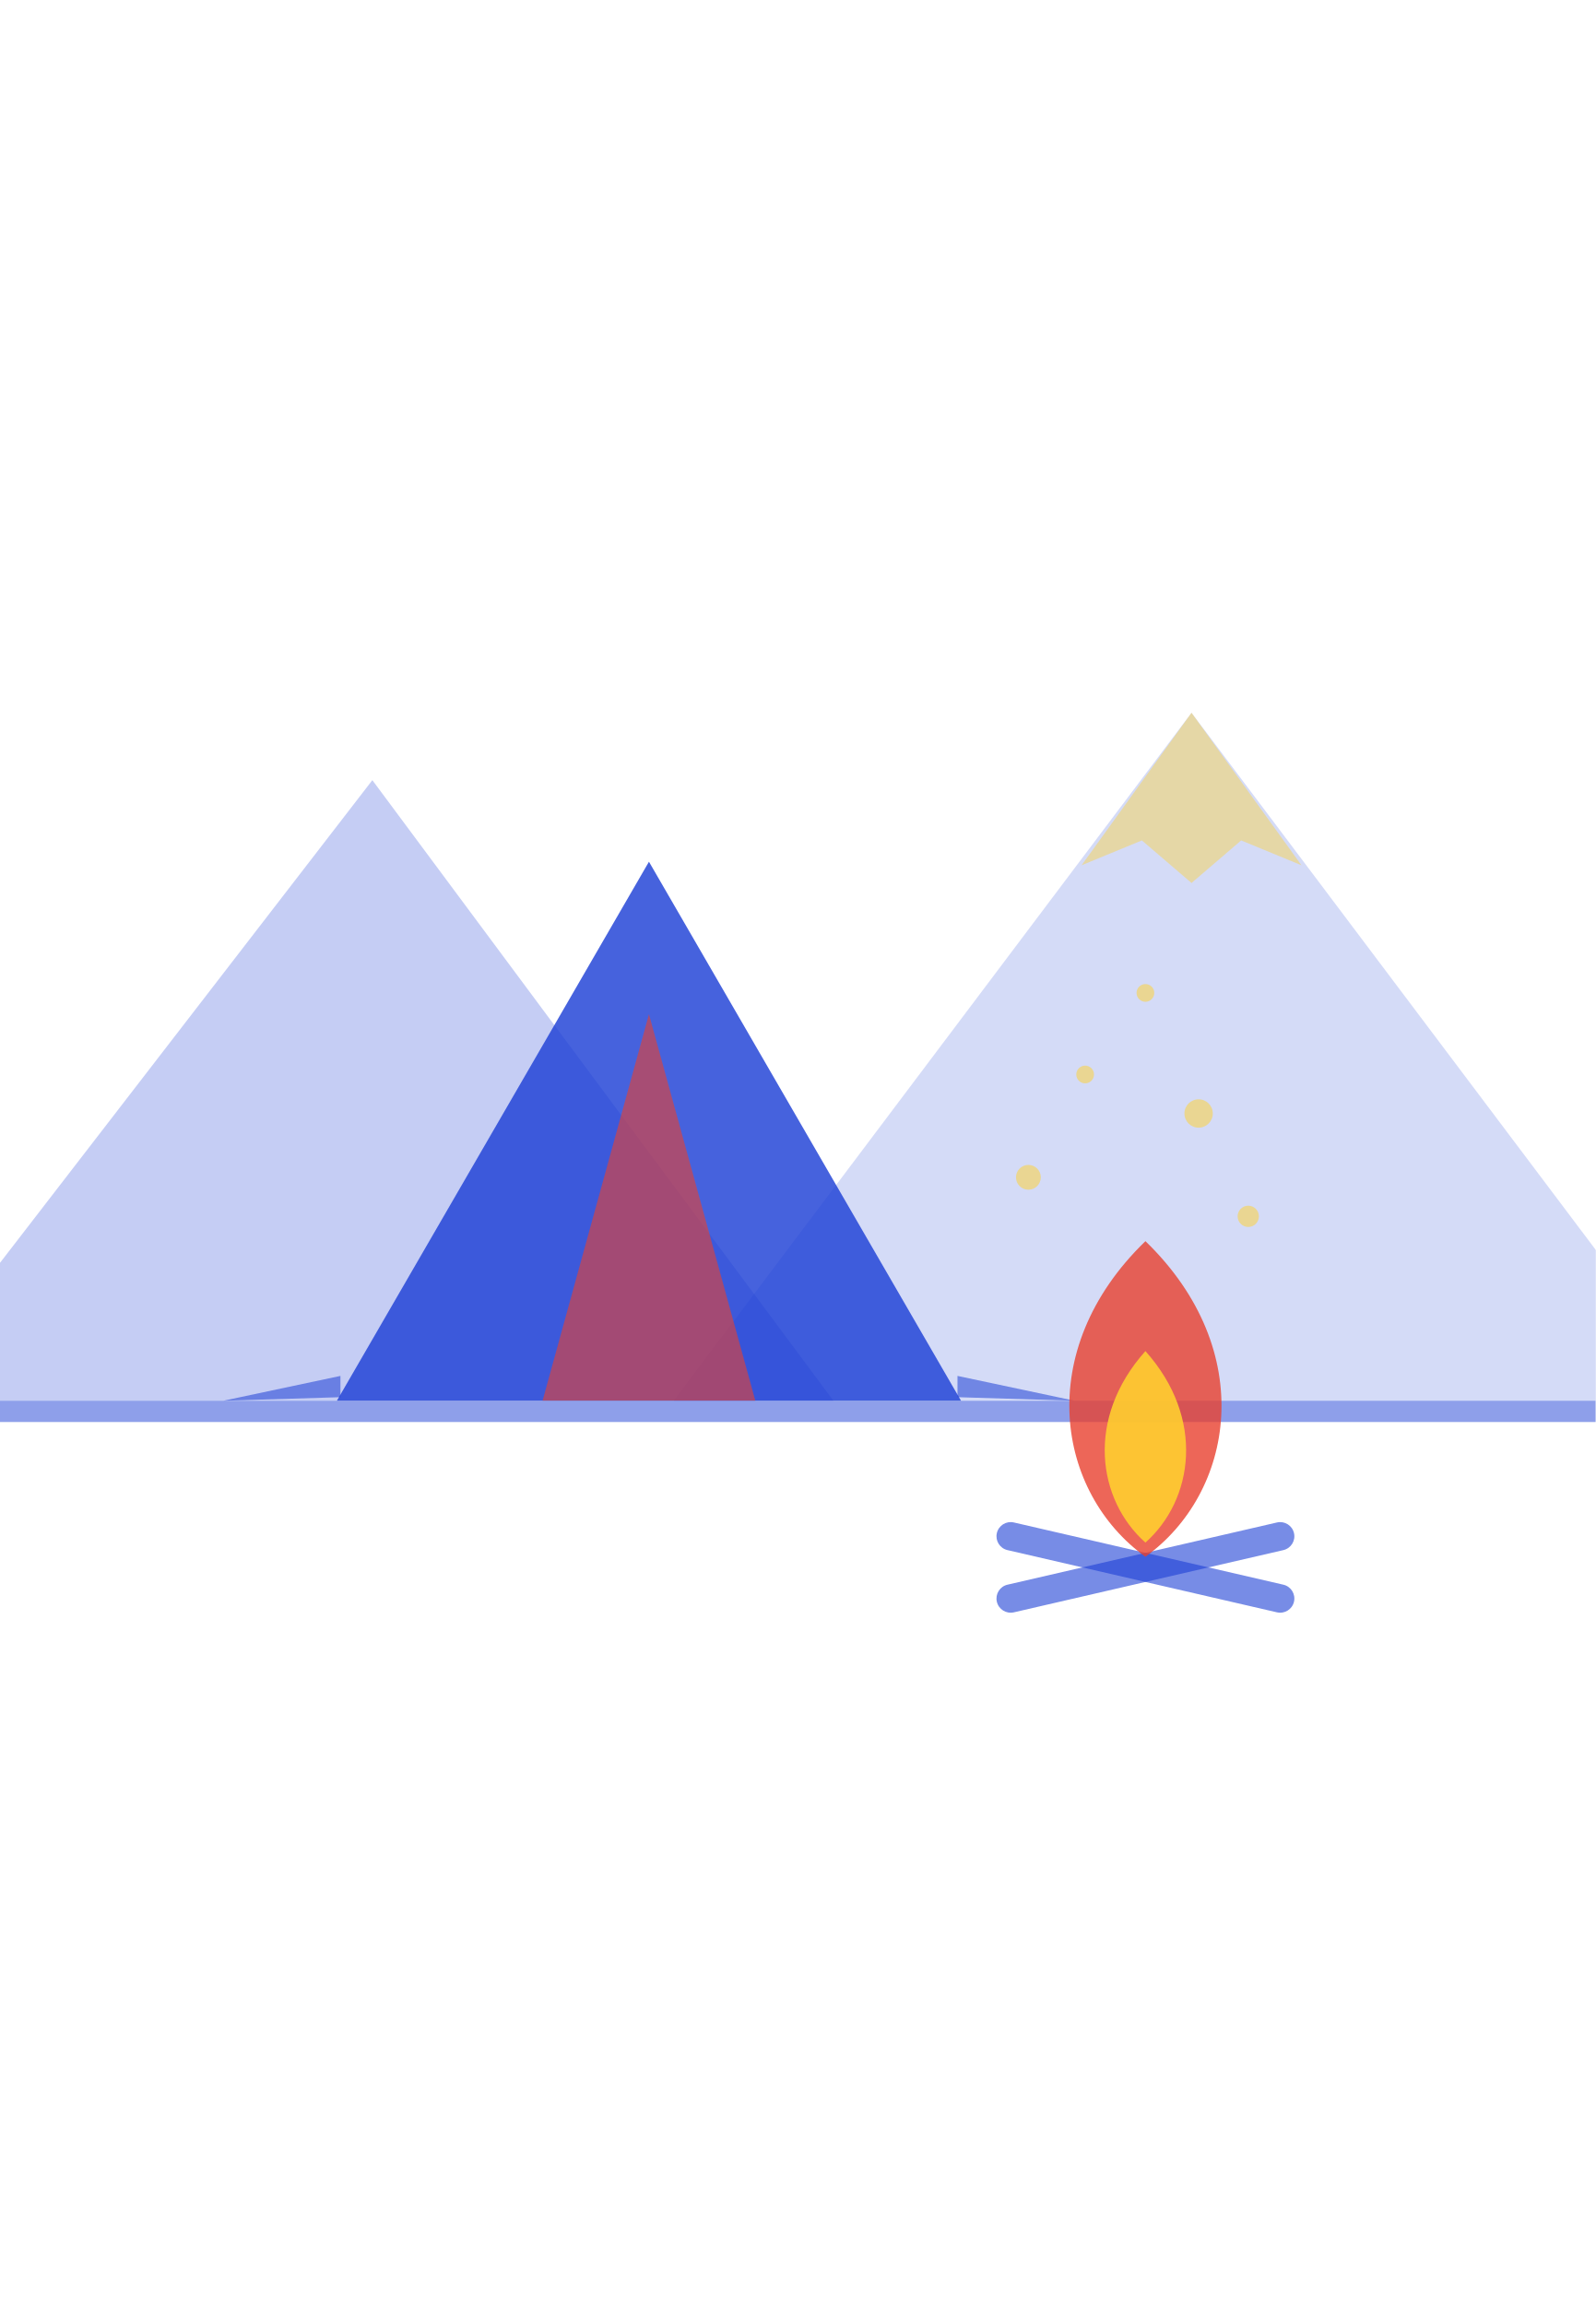
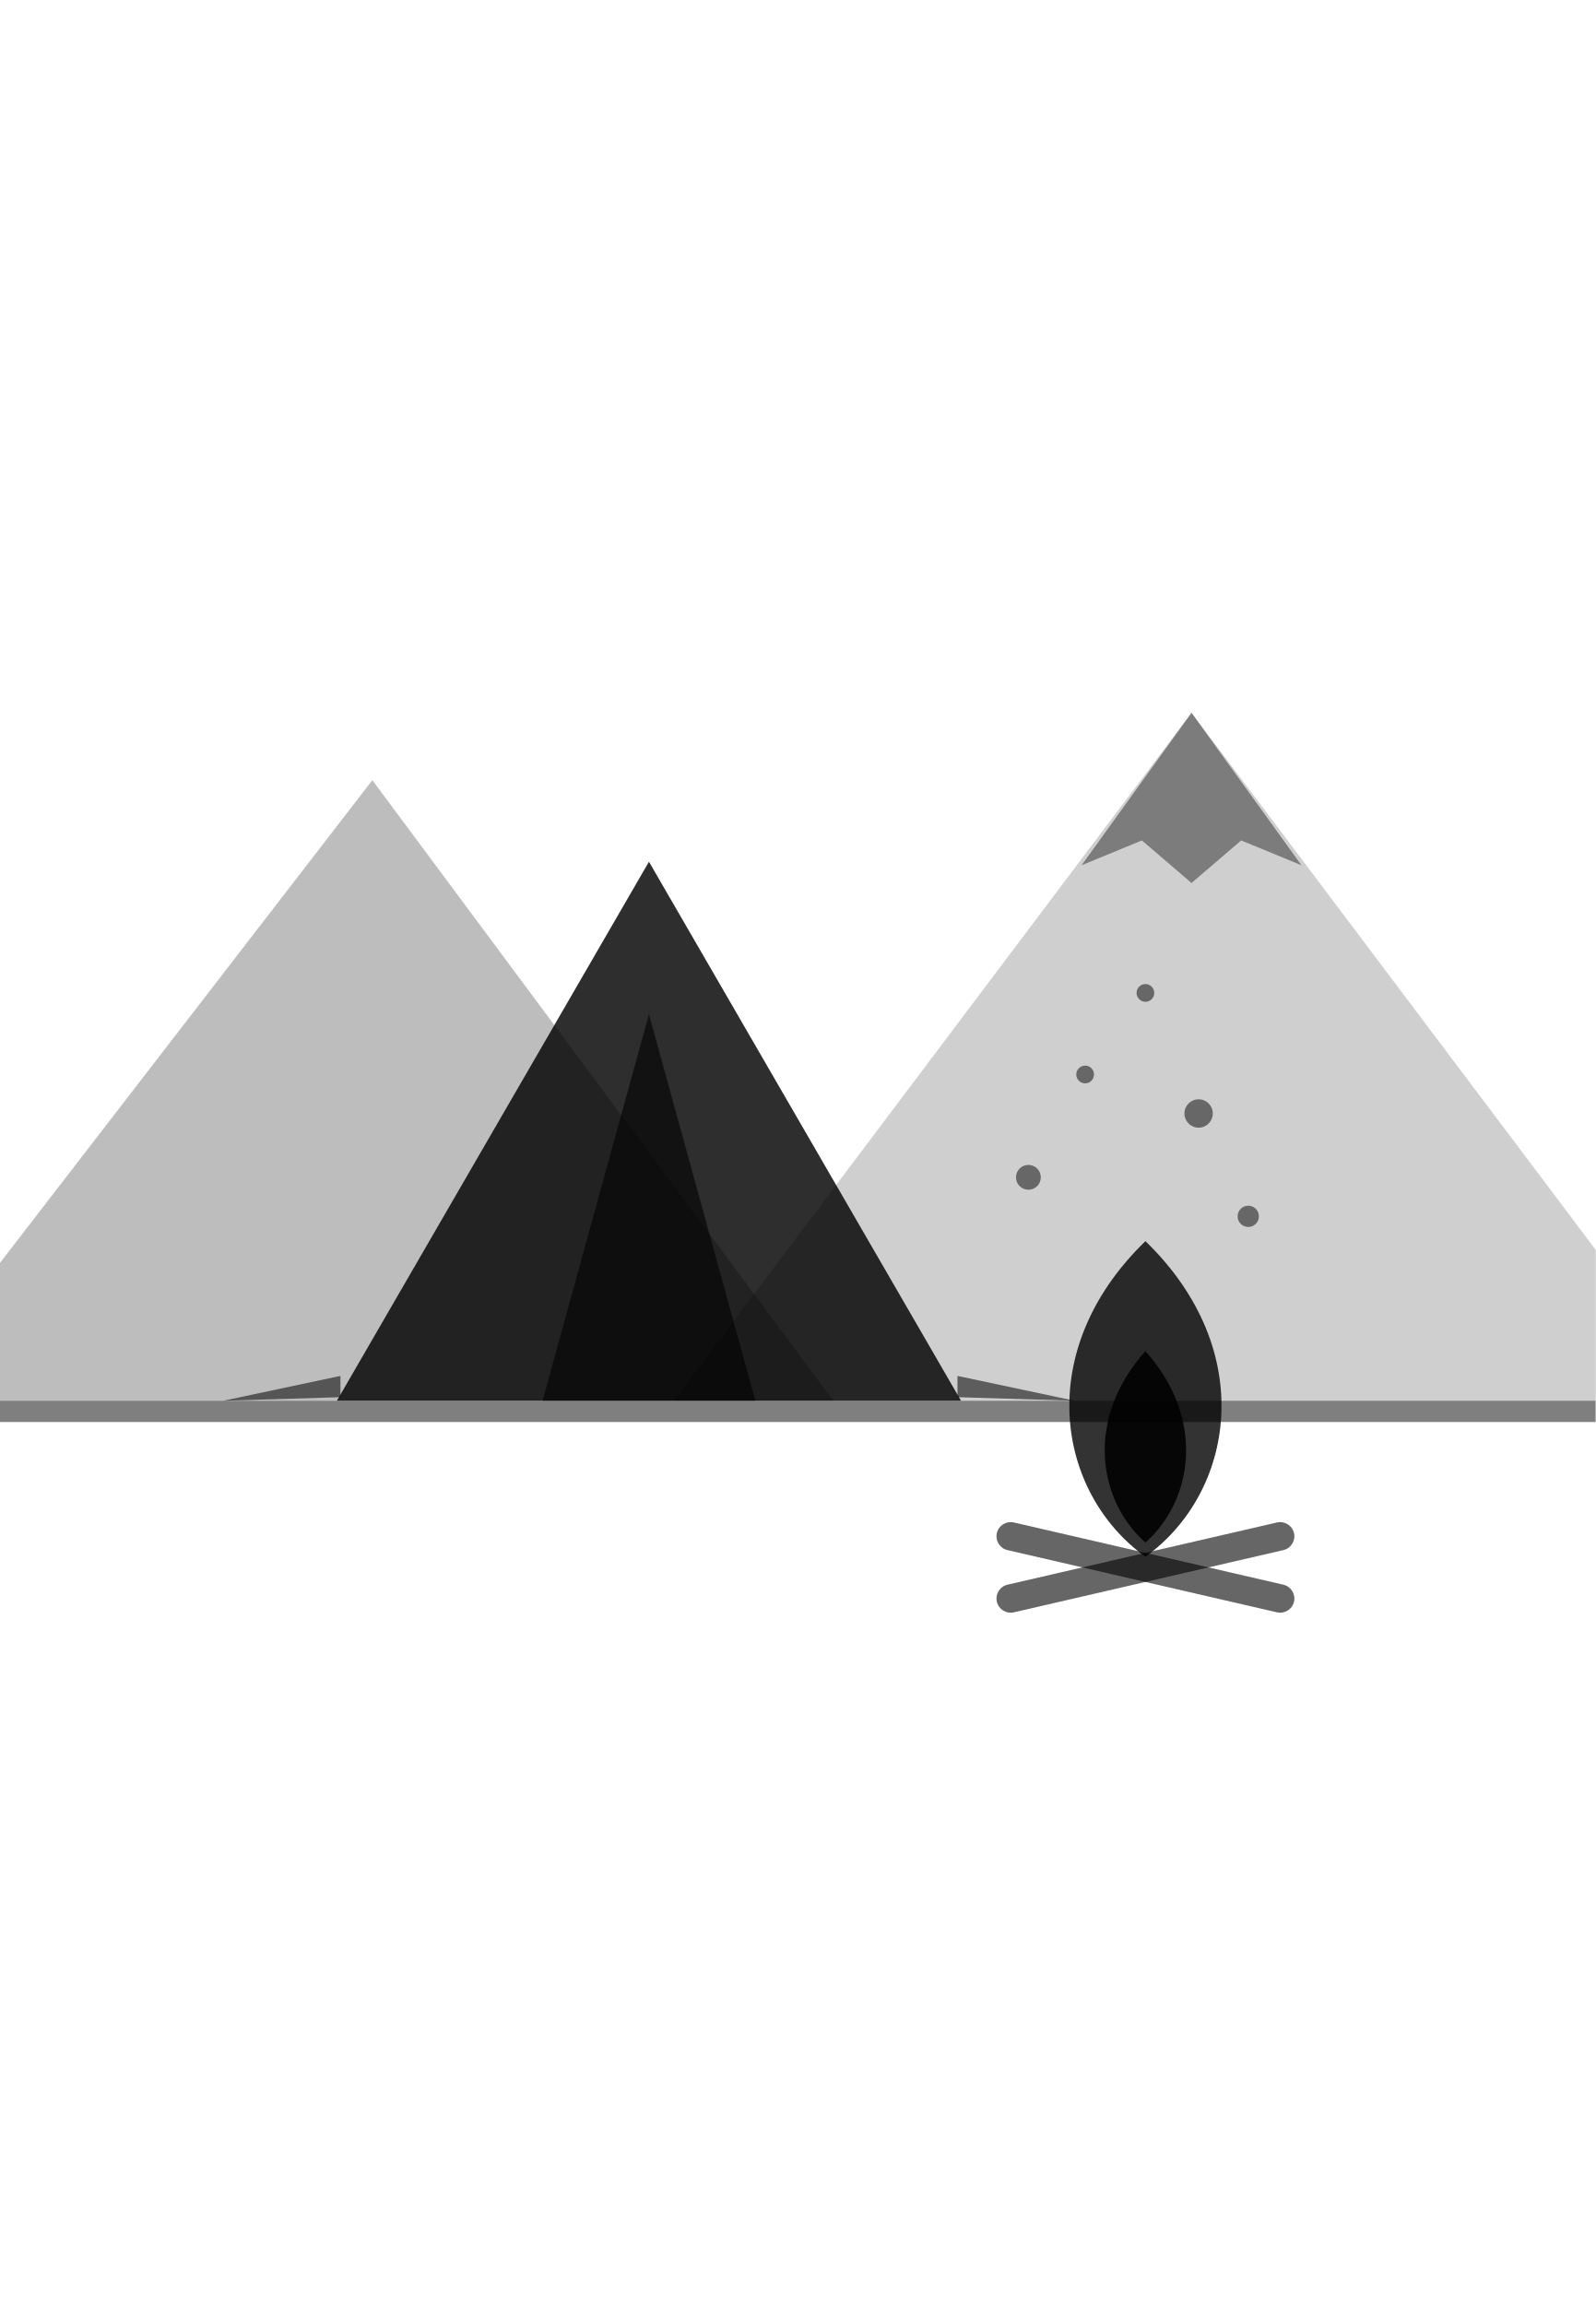
<svg xmlns="http://www.w3.org/2000/svg" viewBox="0 0 900 1300" width="900" height="1300" preserveAspectRatio="xMidYMid slice">
-   <path d="M -60 790 L 210 440 L 470 790 Z" fill="#1D3FD6" opacity="0.26" />
-   <path d="M 380 790 L 672 402 L 964 790 Z" fill="#1D3FD6" opacity="0.19" />
-   <path d="M 672 402 L 734 488 L 700 474 L 672 498 L 644 474 L 610 488 Z" fill="#FFD12E" opacity="0.4" />
-   <path d="M 366 486 L 542 790 L 190 790 Z" fill="#1D3FD6" opacity="0.82" />
-   <path d="M 366 572 L 426 790 L 306 790 Z" fill="#E8402E" opacity="0.6" />
-   <path d="M 192 788 L 126 790 L 192 776 Z" fill="#1D3FD6" opacity="0.55" />
-   <path d="M 540 788 L 606 790 L 540 776 Z" fill="#1D3FD6" opacity="0.55" />
-   <rect x="0" y="790" width="900" height="12" fill="#1D3FD6" opacity="0.5" />
-   <rect x="560" y="876" width="172" height="16" fill="#1D3FD6" opacity="0.6" rx="8" transform="rotate(-13 646 884)" />
-   <rect x="560" y="876" width="172" height="16" fill="#1D3FD6" opacity="0.6" rx="8" transform="rotate(13 646 884)" />
-   <path d="M 646 700 C 710 762 696 842 646 878 C 596 842 582 762 646 700 Z" fill="#E8402E" opacity="0.8" />
-   <path d="M 646 762 C 680 800 673 846 646 870 C 619 846 612 800 646 762 Z" fill="#FFD12E" opacity="0.88" />
-   <circle cx="580" cy="664" r="7" fill="#FFD12E" opacity="0.5" />
-   <circle cx="704" cy="686" r="6" fill="#FFD12E" opacity="0.5" />
-   <circle cx="612" cy="606" r="5" fill="#FFD12E" opacity="0.5" />
-   <circle cx="676" cy="628" r="8" fill="#FFD12E" opacity="0.5" />
-   <circle cx="646" cy="560" r="5" fill="#FFD12E" opacity="0.5" />
+   <path d="M -60 790 L 210 440 L 470 790 Z" fill="11D3FD6" opacity="0.26" />
+   <path d="M 380 790 L 672 402 L 964 790 Z" fill="11D3FD6" opacity="0.19" />
+   <path d="M 672 402 L 734 488 L 700 474 L 672 498 L 644 474 L 610 488 Z" fill="1FFD12E" opacity="0.4" />
+   <path d="M 366 486 L 542 790 L 190 790 Z" fill="11D3FD6" opacity="0.82" />
+   <path d="M 366 572 L 426 790 L 306 790 Z" fill="1E8402E" opacity="0.6" />
+   <path d="M 192 788 L 126 790 L 192 776 Z" fill="11D3FD6" opacity="0.55" />
+   <path d="M 540 788 L 606 790 L 540 776 Z" fill="11D3FD6" opacity="0.55" />
+   <rect x="0" y="790" width="900" height="12" fill="11D3FD6" opacity="0.5" />
+   <rect x="560" y="876" width="172" height="16" fill="11D3FD6" opacity="0.6" rx="8" transform="rotate(-13 646 884)" />
+   <rect x="560" y="876" width="172" height="16" fill="11D3FD6" opacity="0.6" rx="8" transform="rotate(13 646 884)" />
+   <path d="M 646 700 C 710 762 696 842 646 878 C 596 842 582 762 646 700 Z" fill="1E8402E" opacity="0.8" />
+   <path d="M 646 762 C 680 800 673 846 646 870 C 619 846 612 800 646 762 Z" fill="1FFD12E" opacity="0.88" />
+   <circle cx="580" cy="664" r="7" fill="1FFD12E" opacity="0.5" />
+   <circle cx="704" cy="686" r="6" fill="1FFD12E" opacity="0.5" />
+   <circle cx="612" cy="606" r="5" fill="1FFD12E" opacity="0.5" />
+   <circle cx="676" cy="628" r="8" fill="1FFD12E" opacity="0.5" />
+   <circle cx="646" cy="560" r="5" fill="1FFD12E" opacity="0.5" />
</svg>
